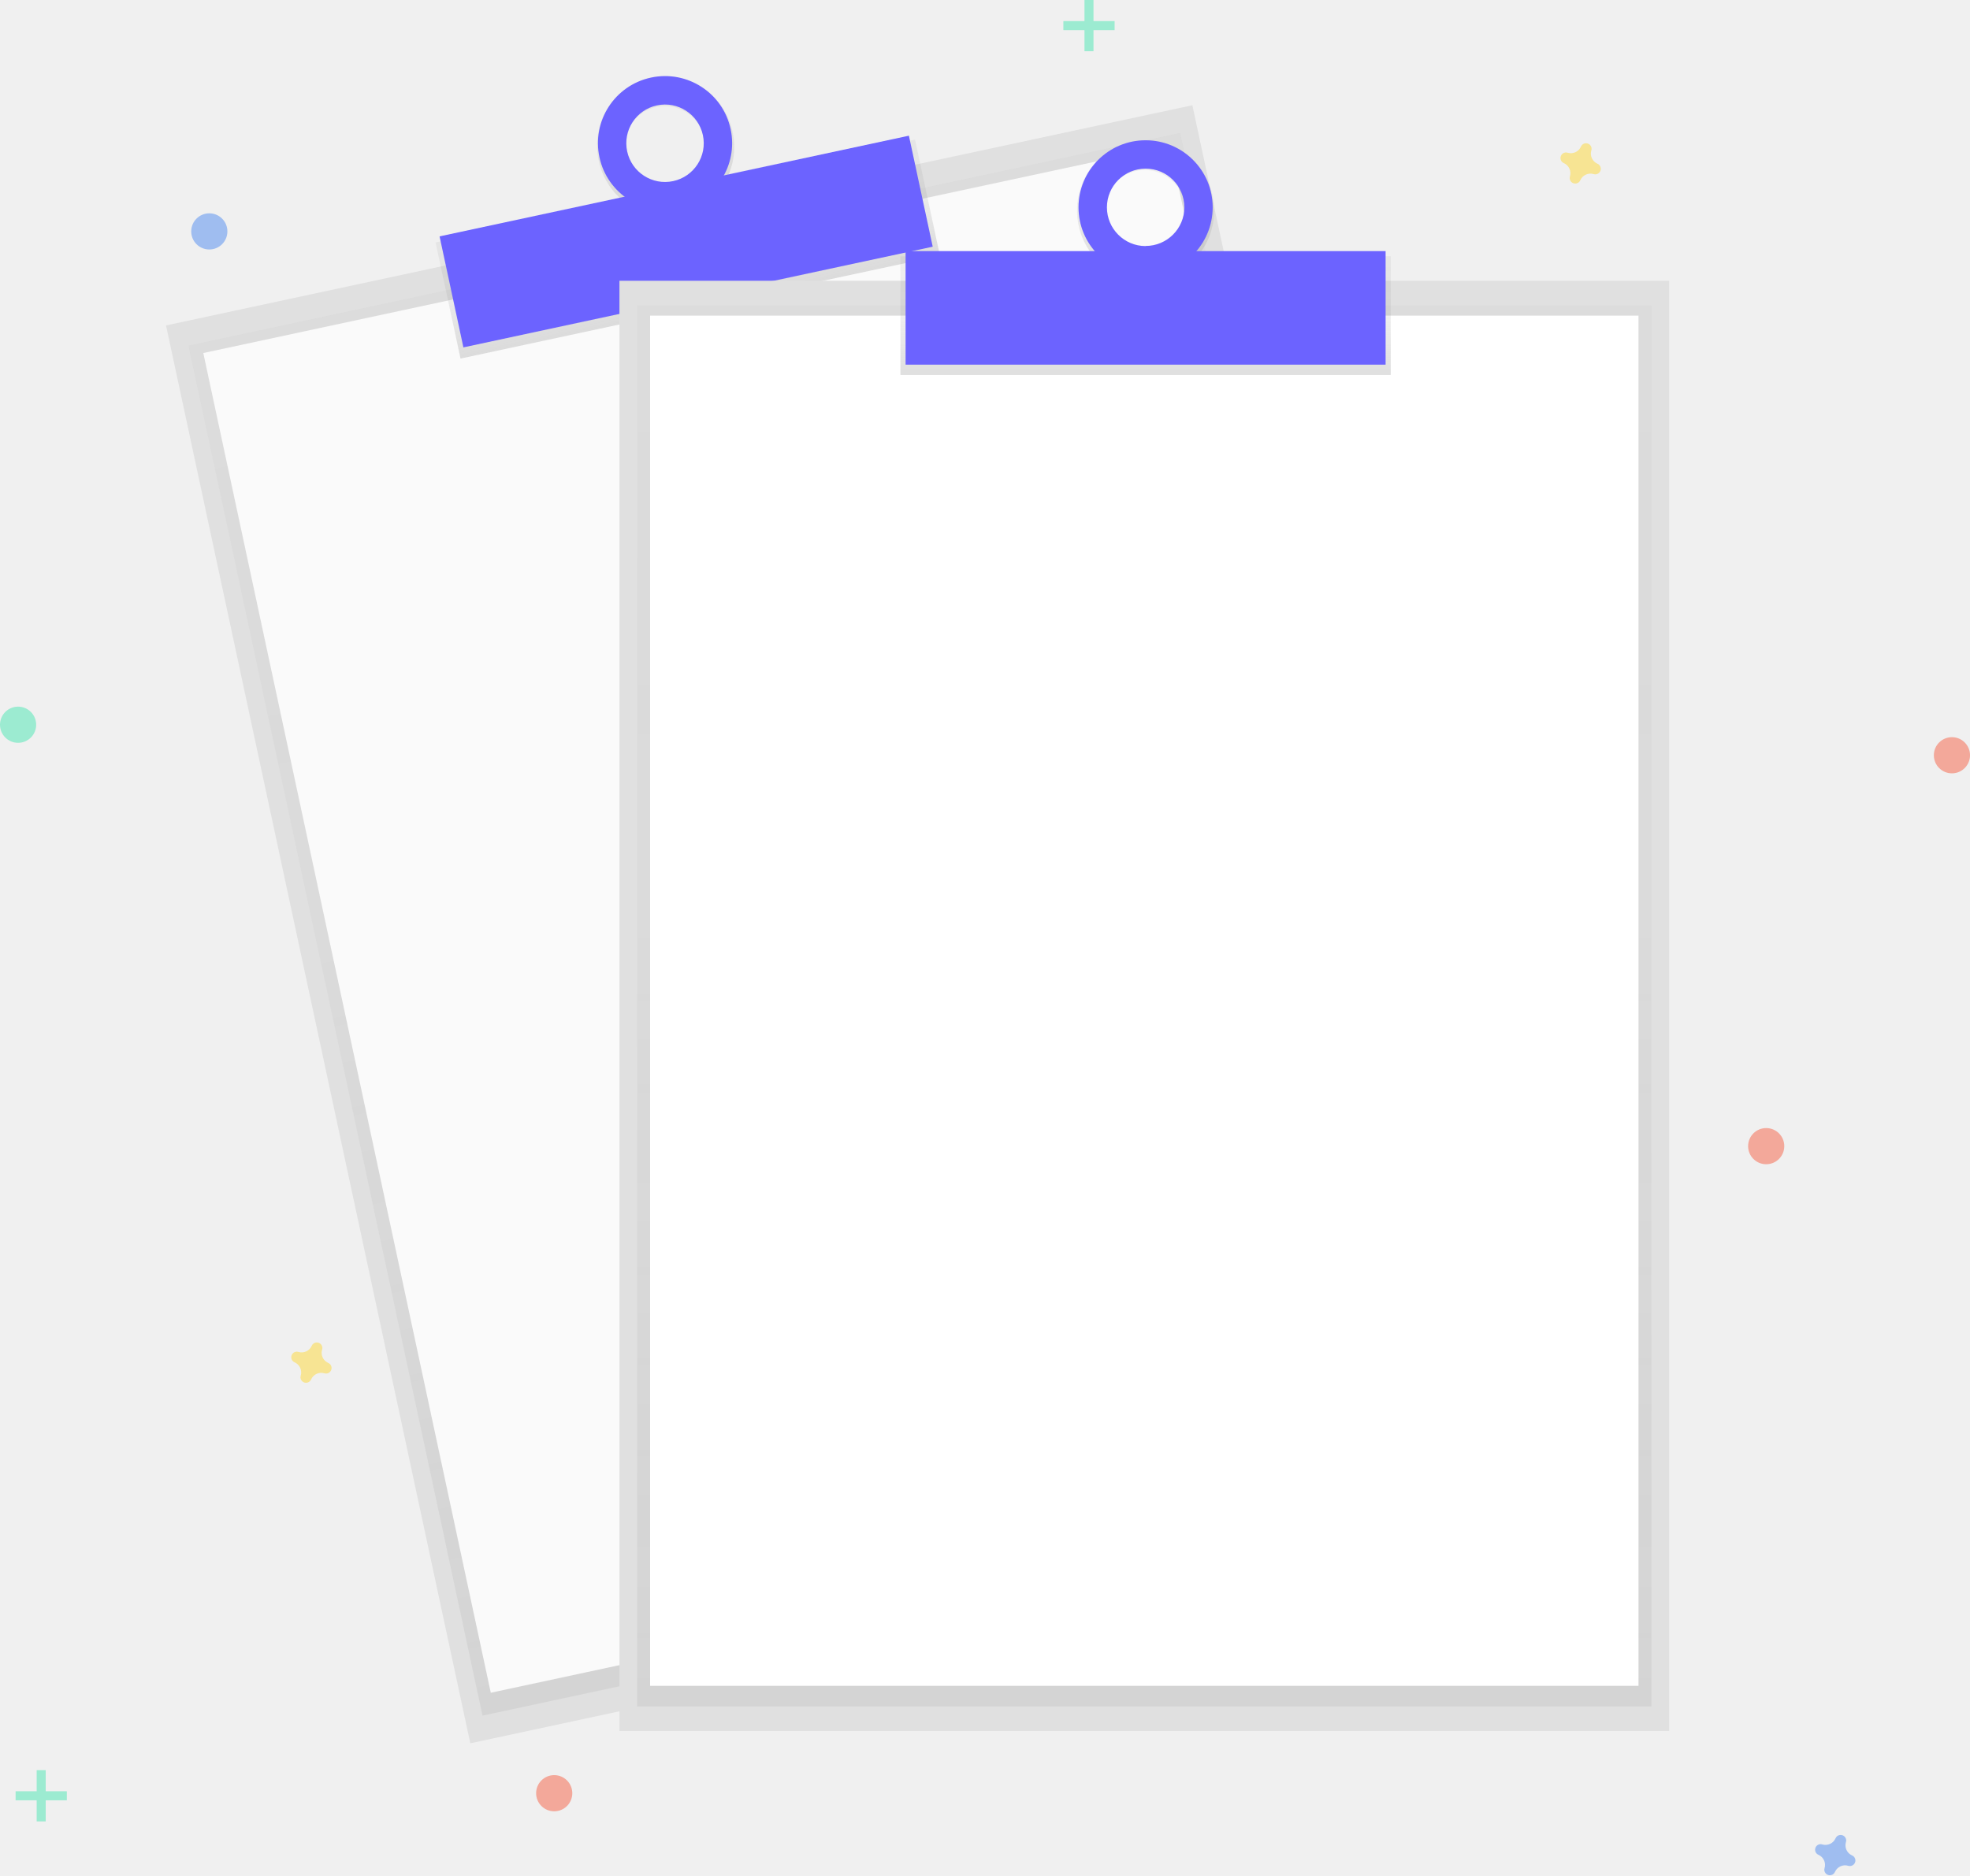
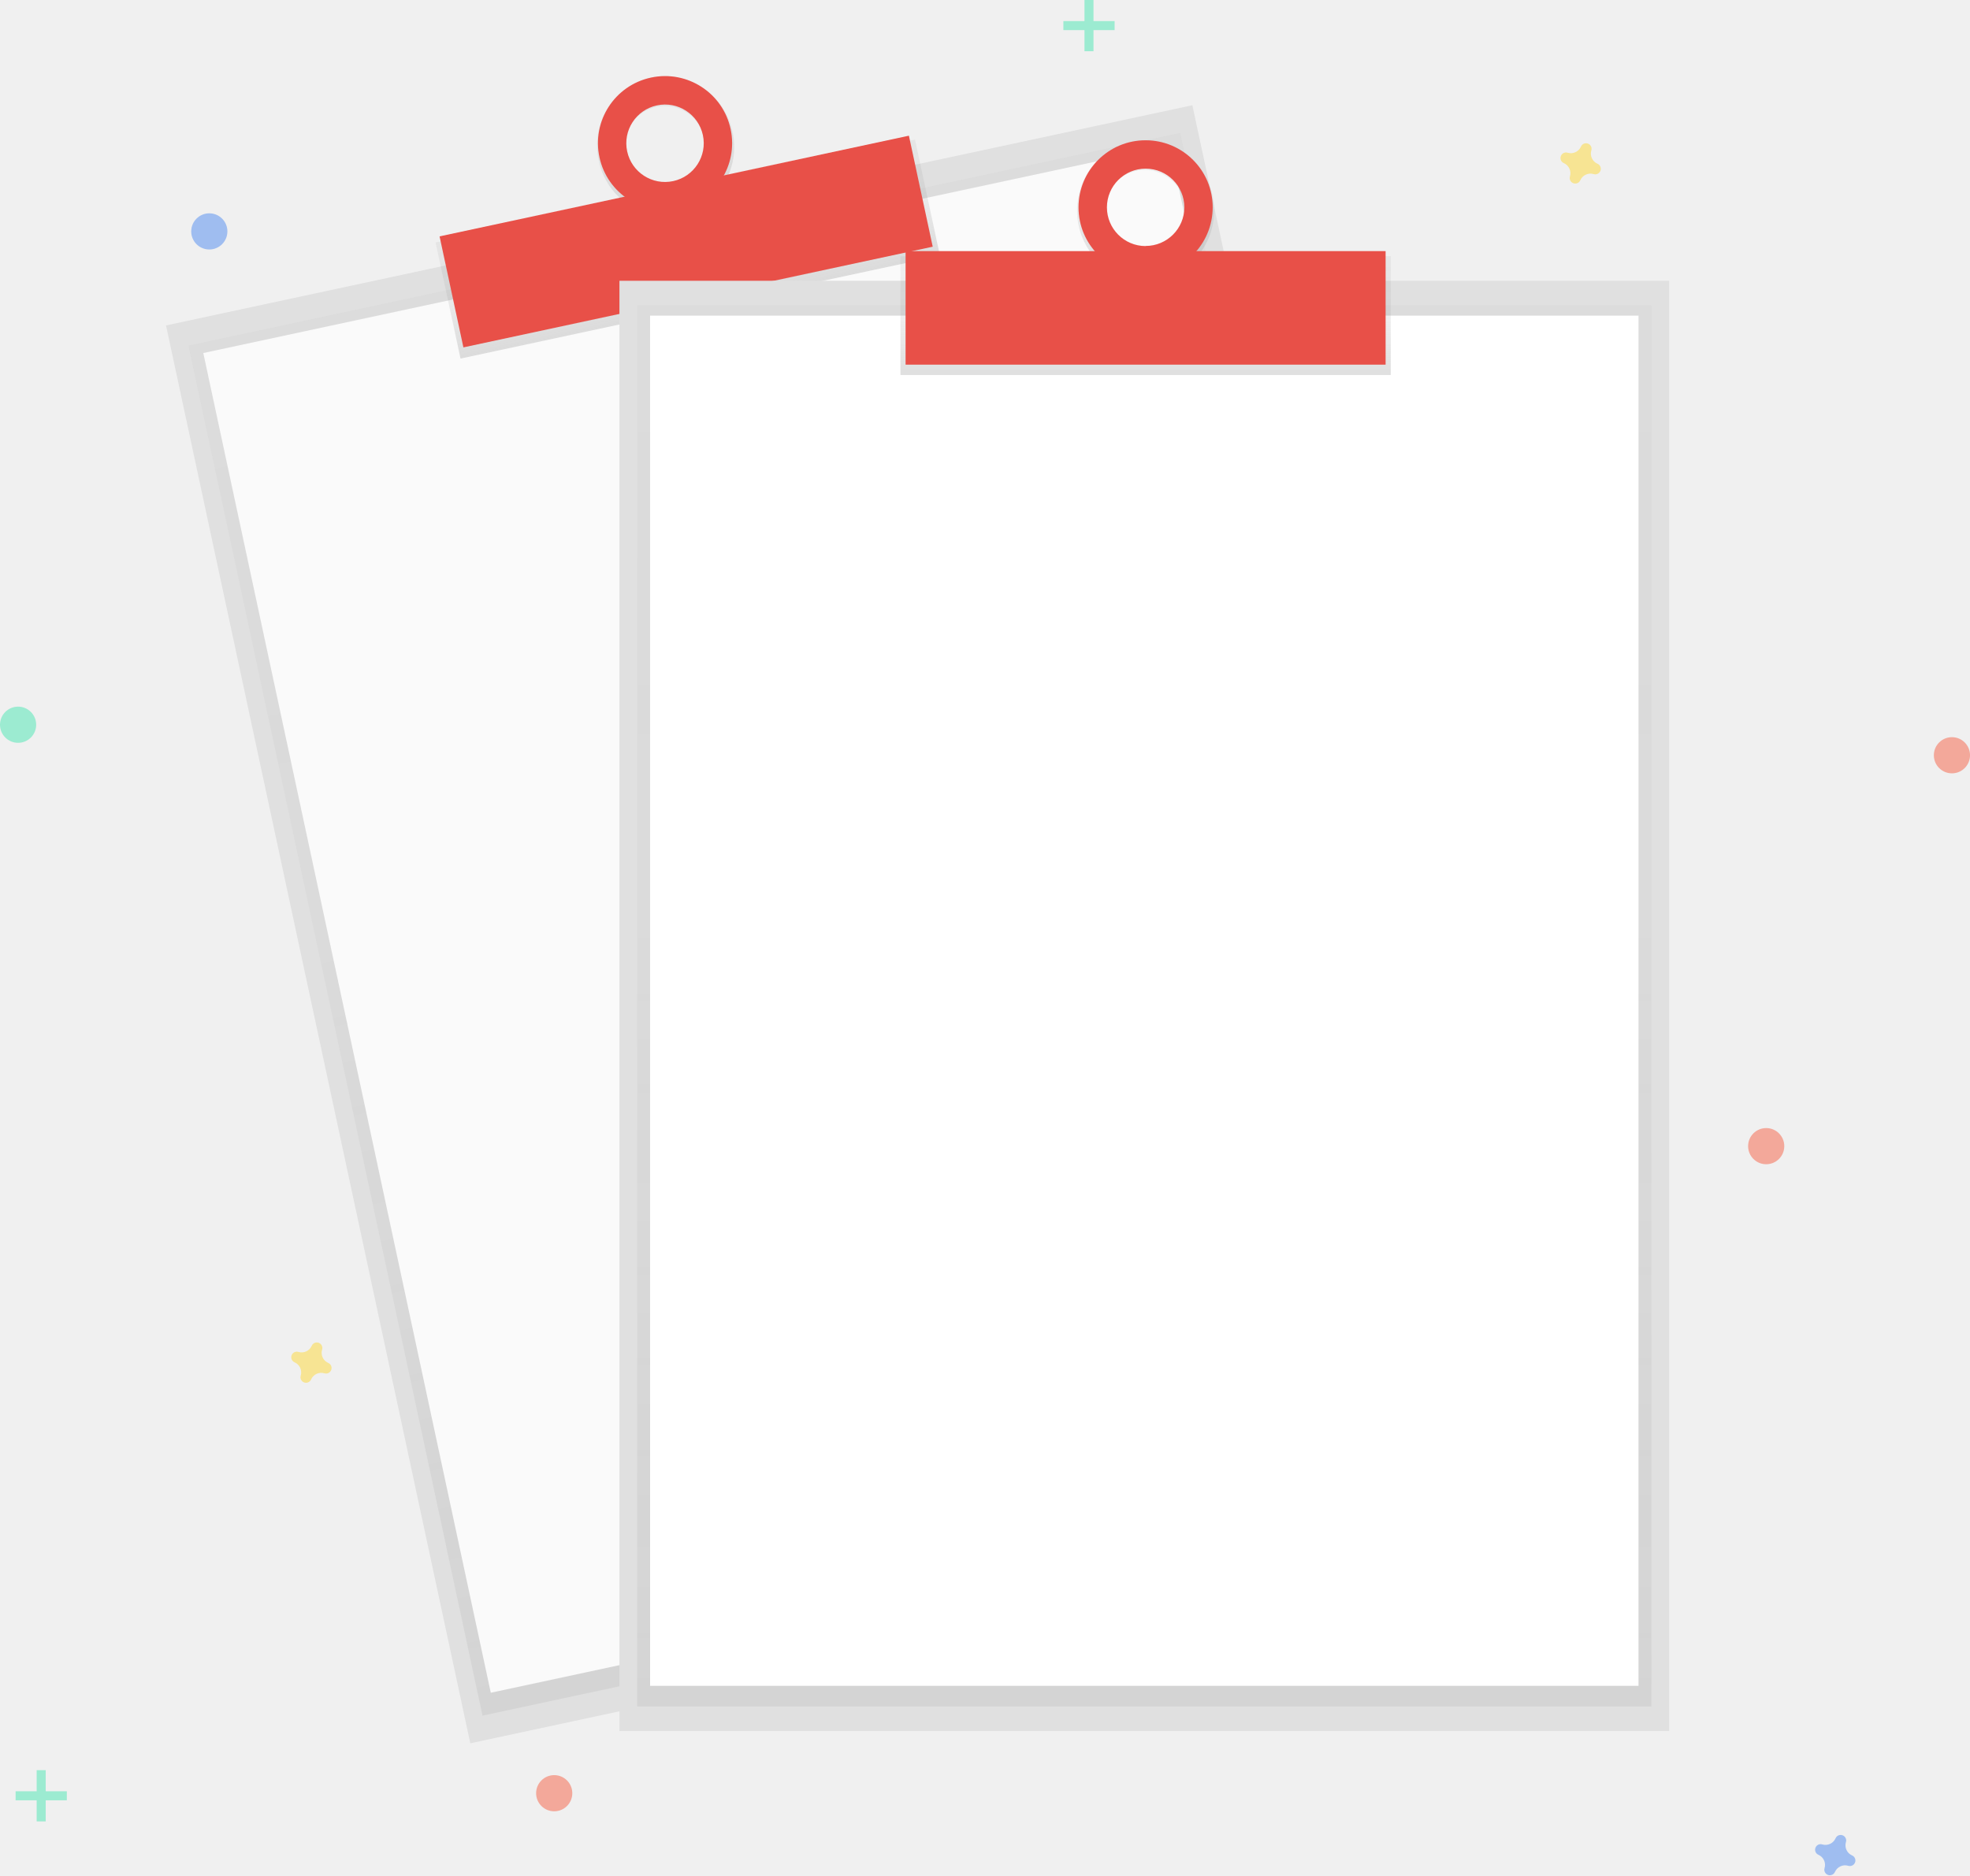
<svg xmlns="http://www.w3.org/2000/svg" xmlns:xlink="http://www.w3.org/1999/xlink" id="f20e0c25-d928-42cc-98d1-13cc230663ea" data-name="Layer 1" width="820.16" height="780.81" viewBox="0 0 820.16 780.81">
  <defs>
    <linearGradient id="07332201-7176-49c2-9908-6dc4a39c4716" x1="539.63" y1="734.6" x2="539.63" y2="151.19" gradientTransform="translate(-3.62 1.57)" gradientUnits="userSpaceOnUse">
      <stop offset="0" stop-color="gray" stop-opacity="0.25" />
      <stop offset="0.54" stop-color="gray" stop-opacity="0.12" />
      <stop offset="1" stop-color="gray" stop-opacity="0.1" />
    </linearGradient>
    <linearGradient id="0ee1ab3f-7ba2-4205-9d4a-9606ad702253" x1="540.17" y1="180.2" x2="540.17" y2="130.75" gradientTransform="translate(-63.92 7.85)" xlink:href="#07332201-7176-49c2-9908-6dc4a39c4716" />
    <linearGradient id="abca9755-bed1-4a97-b027-7f02ee3ffa09" x1="540.17" y1="140.86" x2="540.17" y2="82.43" gradientTransform="translate(-84.51 124.6) rotate(-12.11)" xlink:href="#07332201-7176-49c2-9908-6dc4a39c4716" />
    <linearGradient id="2632d424-e666-4ee4-9508-a494957e14ab" x1="476.4" y1="710.53" x2="476.4" y2="127.12" gradientTransform="matrix(1, 0, 0, 1, 0, 0)" xlink:href="#07332201-7176-49c2-9908-6dc4a39c4716" />
    <linearGradient id="97571ef7-1c83-4e06-b701-c2e47e77dca3" x1="476.94" y1="156.13" x2="476.94" y2="106.68" gradientTransform="matrix(1, 0, 0, 1, 0, 0)" xlink:href="#07332201-7176-49c2-9908-6dc4a39c4716" />
    <linearGradient id="7d32e13e-a0c7-49c4-af0e-066a2f8cb76e" x1="666.86" y1="176.39" x2="666.86" y2="117.95" gradientTransform="matrix(1, 0, 0, 1, 0, 0)" xlink:href="#07332201-7176-49c2-9908-6dc4a39c4716" />
  </defs>
  <rect x="317.5" y="142.55" width="437.02" height="603.82" transform="translate(-271.22 62.72) rotate(-12.11)" fill="#e0e0e0" />
  <g opacity="0.5">
    <rect x="324.89" y="152.76" width="422.25" height="583.41" transform="translate(-271.22 62.72) rotate(-12.11)" fill="url(#07332201-7176-49c2-9908-6dc4a39c4716)" />
  </g>
  <rect x="329.81" y="157.1" width="411.5" height="570.52" transform="translate(-270.79 62.58) rotate(-12.11)" fill="#fafafa" />
  <rect x="374.18" y="138.6" width="204.14" height="49.45" transform="translate(-213.58 43.93) rotate(-12.11)" fill="url(#0ee1ab3f-7ba2-4205-9d4a-9606ad702253)" />
  <path d="M460.93,91.9c-15.41,3.31-25.16,18.78-21.77,34.55s18.62,25.89,34,22.58,25.16-18.78,21.77-34.55S476.34,88.59,460.93,91.9ZM470.6,137A16.86,16.86,0,1,1,483.16,117,16.66,16.66,0,0,1,470.6,137Z" transform="translate(-189.92 -59.59)" fill="url(#abca9755-bed1-4a97-b027-7f02ee3ffa09)" />
-   <rect x="375.66" y="136.55" width="199.84" height="47.27" transform="translate(-212.94 43.72) rotate(-12.11)" fill="#6c63ff" />
-   <path d="M460.93,91.9a27.93,27.93,0,1,0,33.17,21.45A27.93,27.93,0,0,0,460.93,91.9ZM470.17,135a16.12,16.12,0,1,1,12.38-19.14A16.12,16.12,0,0,1,470.17,135Z" transform="translate(-189.92 -59.59)" fill="#6c63ff" />
+   <rect x="375.66" y="136.55" width="199.84" height="47.27" transform="translate(-212.94 43.72) rotate(-12.11)" fill="#e85048" />
+   <path d="M460.93,91.9a27.93,27.93,0,1,0,33.17,21.45A27.93,27.93,0,0,0,460.93,91.9ZM470.17,135a16.12,16.12,0,1,1,12.38-19.14A16.12,16.12,0,0,1,470.17,135Z" transform="translate(-189.92 -59.59)" fill="#e85048" />
  <rect x="257.89" y="116.91" width="437.02" height="603.82" fill="#e0e0e0" />
  <g opacity="0.5">
    <rect x="265.28" y="127.12" width="422.25" height="583.41" fill="url(#2632d424-e666-4ee4-9508-a494957e14ab)" />
  </g>
  <rect x="270.65" y="131.42" width="411.5" height="570.52" fill="#fff" />
  <rect x="374.87" y="106.68" width="204.14" height="49.45" fill="url(#97571ef7-1c83-4e06-b701-c2e47e77dca3)" />
  <path d="M666.86,118c-15.76,0-28.54,13.08-28.54,29.22s12.78,29.22,28.54,29.22,28.54-13.08,28.54-29.22S682.62,118,666.86,118Zm0,46.08a16.86,16.86,0,1,1,16.46-16.86A16.66,16.66,0,0,1,666.86,164Z" transform="translate(-189.92 -59.59)" fill="url(#7d32e13e-a0c7-49c4-af0e-066a2f8cb76e)" />
-   <rect x="377.02" y="104.56" width="199.84" height="47.27" fill="#6c63ff" />
-   <path d="M666.86,118a27.93,27.93,0,1,0,27.93,27.93A27.93,27.93,0,0,0,666.86,118Zm0,44.05A16.12,16.12,0,1,1,683,145.89,16.12,16.12,0,0,1,666.86,162Z" transform="translate(-189.92 -59.59)" fill="#6c63ff" />
+   <rect x="377.02" y="104.56" width="199.84" height="47.27" fill="#e85048" />
+   <path d="M666.86,118a27.93,27.93,0,1,0,27.93,27.93A27.93,27.93,0,0,0,666.86,118Zm0,44.05A16.12,16.12,0,1,1,683,145.89,16.12,16.12,0,0,1,666.86,162Z" transform="translate(-189.92 -59.59)" fill="#e85048" />
  <g opacity="0.5">
    <rect x="15.27" y="737.05" width="3.76" height="21.33" fill="#47e6b1" />
    <rect x="205.19" y="796.65" width="3.76" height="21.33" transform="translate(824.47 540.65) rotate(90)" fill="#47e6b1" />
  </g>
  <g opacity="0.5">
    <rect x="451.49" width="3.76" height="21.33" fill="#47e6b1" />
    <rect x="641.4" y="59.59" width="3.76" height="21.33" transform="translate(523.63 -632.62) rotate(90)" fill="#47e6b1" />
  </g>
  <path d="M961,832.15a4.61,4.61,0,0,1-2.57-5.57,2.22,2.22,0,0,0,.1-.51h0a2.31,2.31,0,0,0-4.15-1.53h0a2.22,2.22,0,0,0-.26.45,4.61,4.61,0,0,1-5.57,2.57,2.22,2.22,0,0,0-.51-.1h0a2.31,2.31,0,0,0-1.53,4.15h0a2.22,2.22,0,0,0,.45.26,4.61,4.61,0,0,1,2.57,5.57,2.22,2.22,0,0,0-.1.51h0a2.31,2.31,0,0,0,4.15,1.53h0a2.22,2.22,0,0,0,.26-.45,4.61,4.61,0,0,1,5.57-2.57,2.22,2.22,0,0,0,.51.1h0a2.31,2.31,0,0,0,1.53-4.15h0A2.22,2.22,0,0,0,961,832.15Z" transform="translate(-189.92 -59.59)" fill="#4d8af0" opacity="0.5" />
  <path d="M326.59,627.09a4.61,4.61,0,0,1-2.57-5.57,2.22,2.22,0,0,0,.1-.51h0a2.31,2.31,0,0,0-4.15-1.53h0a2.22,2.22,0,0,0-.26.45,4.61,4.61,0,0,1-5.57,2.57,2.22,2.22,0,0,0-.51-.1h0a2.31,2.31,0,0,0-1.53,4.15h0a2.22,2.22,0,0,0,.45.26,4.61,4.61,0,0,1,2.57,5.57,2.22,2.22,0,0,0-.1.51h0a2.31,2.31,0,0,0,4.15,1.53h0a2.22,2.22,0,0,0,.26-.45A4.61,4.61,0,0,1,325,631.4a2.22,2.22,0,0,0,.51.1h0a2.31,2.31,0,0,0,1.53-4.15h0A2.22,2.22,0,0,0,326.59,627.09Z" transform="translate(-189.92 -59.59)" fill="#fdd835" opacity="0.5" />
  <path d="M855,127.77a4.61,4.61,0,0,1-2.57-5.57,2.22,2.22,0,0,0,.1-.51h0a2.31,2.31,0,0,0-4.15-1.53h0a2.22,2.22,0,0,0-.26.45,4.61,4.61,0,0,1-5.57,2.57,2.22,2.22,0,0,0-.51-.1h0a2.31,2.31,0,0,0-1.53,4.15h0a2.22,2.22,0,0,0,.45.26,4.61,4.61,0,0,1,2.57,5.57,2.22,2.22,0,0,0-.1.51h0a2.31,2.31,0,0,0,4.15,1.53h0a2.22,2.22,0,0,0,.26-.45,4.61,4.61,0,0,1,5.57-2.57,2.22,2.22,0,0,0,.51.1h0a2.31,2.31,0,0,0,1.53-4.15h0A2.22,2.22,0,0,0,855,127.77Z" transform="translate(-189.92 -59.59)" fill="#fdd835" opacity="0.5" />
  <circle cx="812.64" cy="314.47" r="7.53" fill="#f55f44" opacity="0.5" />
  <circle cx="230.73" cy="746.65" r="7.53" fill="#f55f44" opacity="0.5" />
  <circle cx="735.31" cy="477.23" r="7.53" fill="#f55f44" opacity="0.5" />
  <circle cx="87.14" cy="96.35" r="7.53" fill="#4d8af0" opacity="0.5" />
  <circle cx="7.53" cy="301.76" r="7.53" fill="#47e6b1" opacity="0.5" />
</svg>
